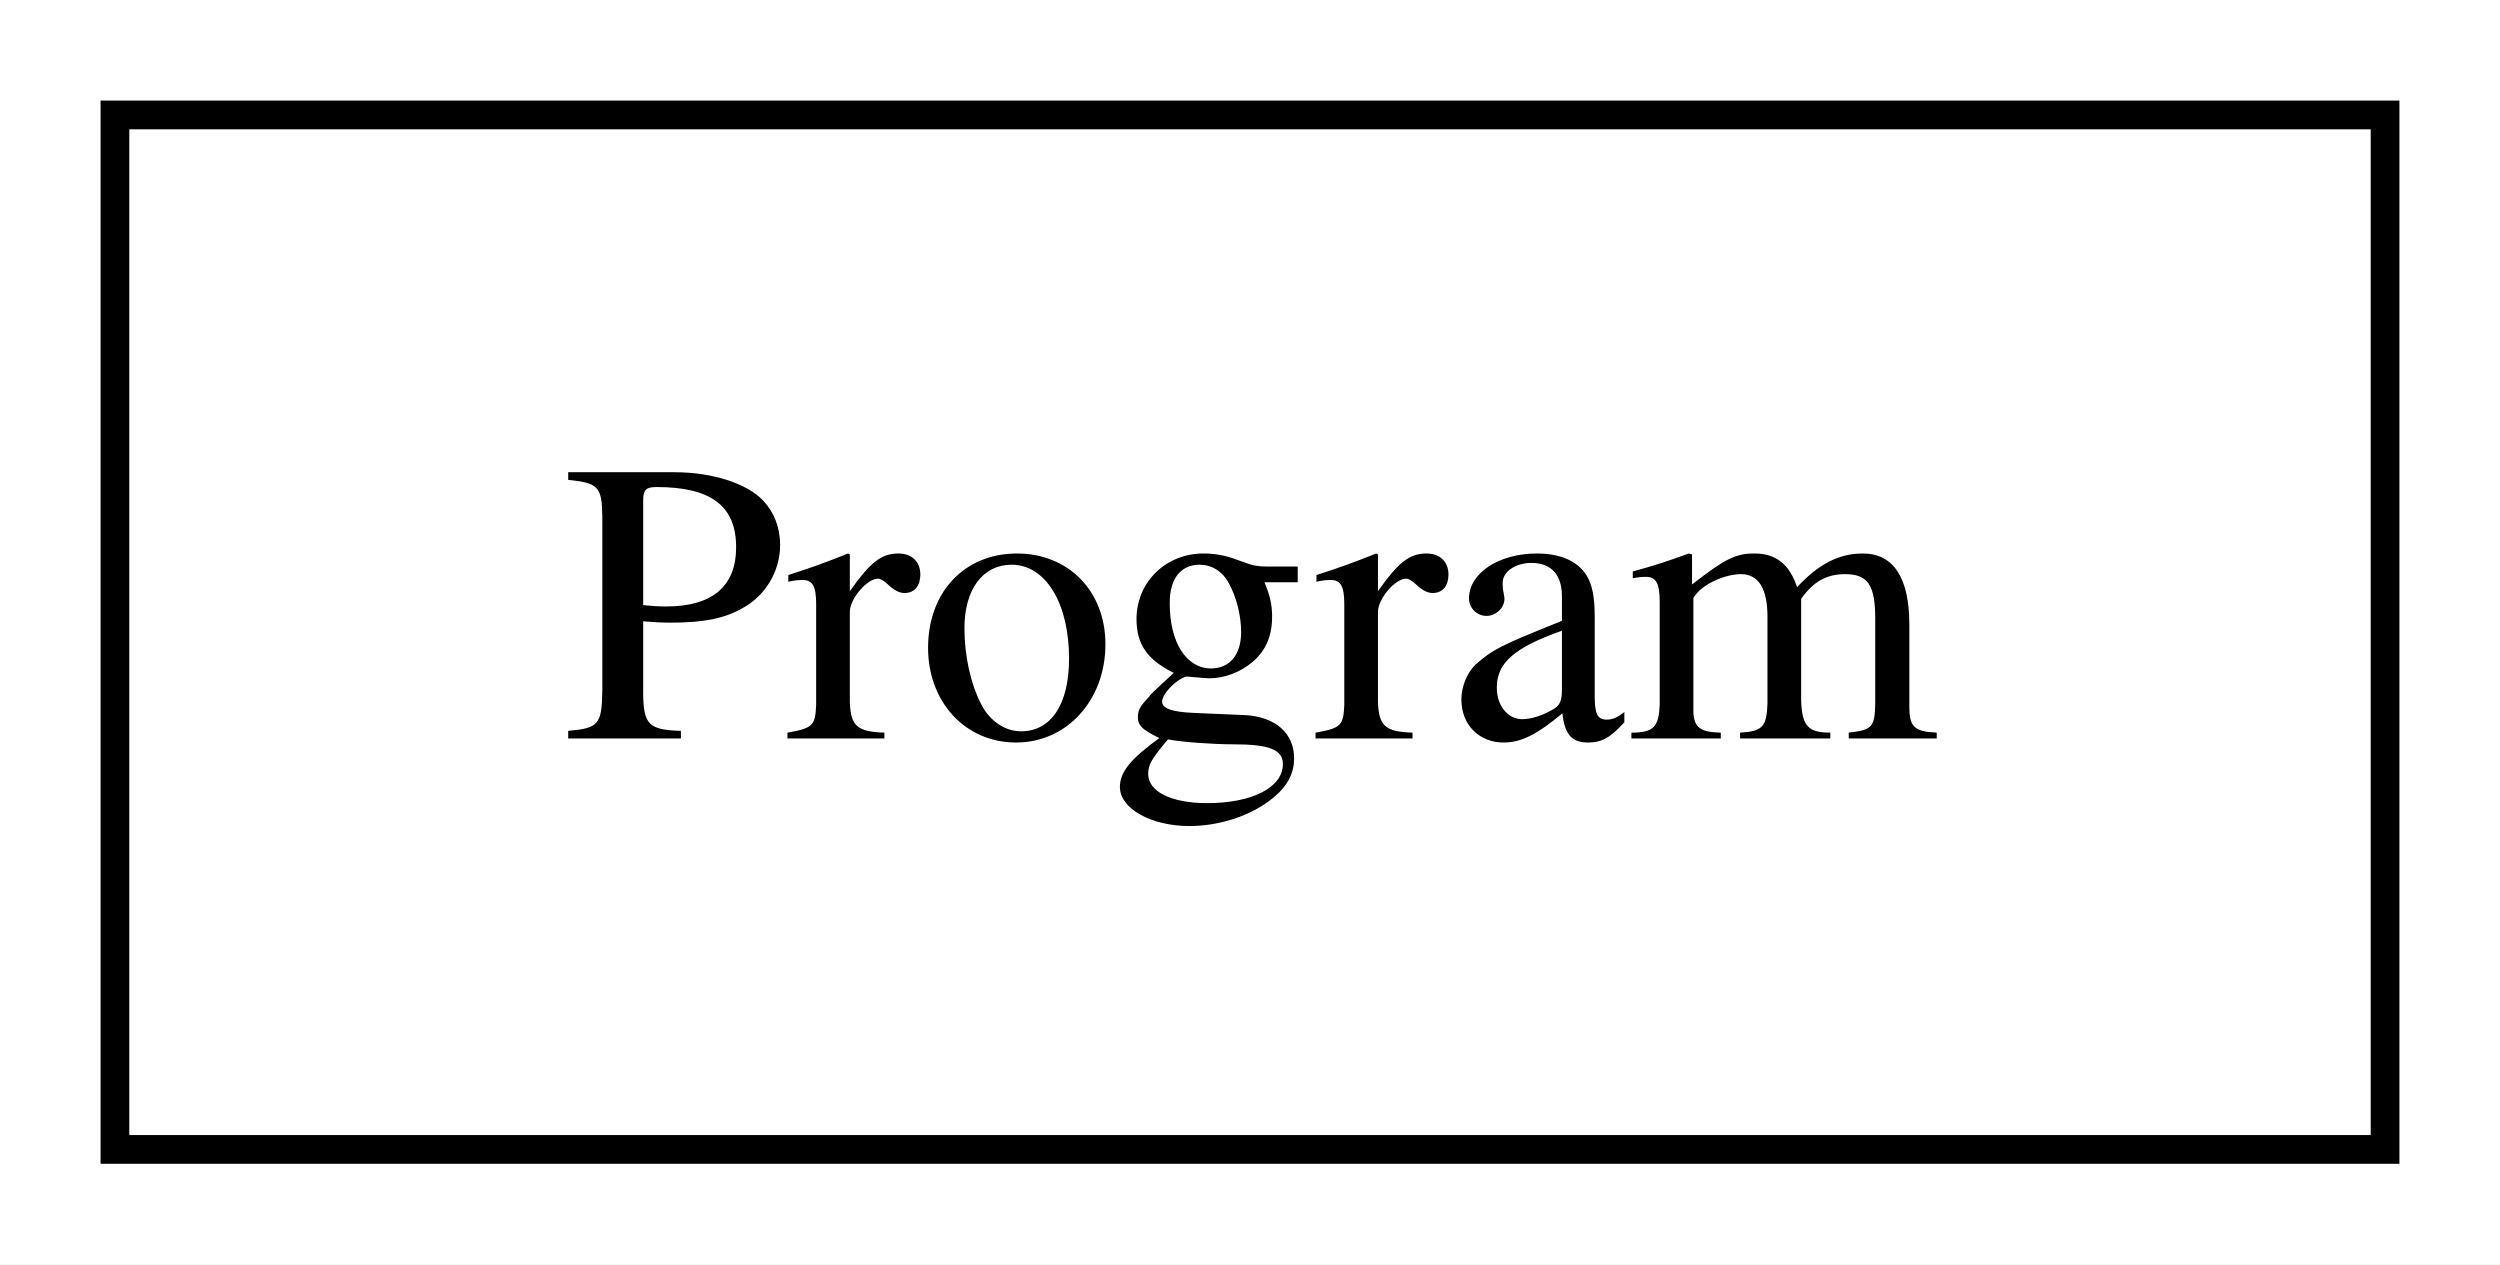
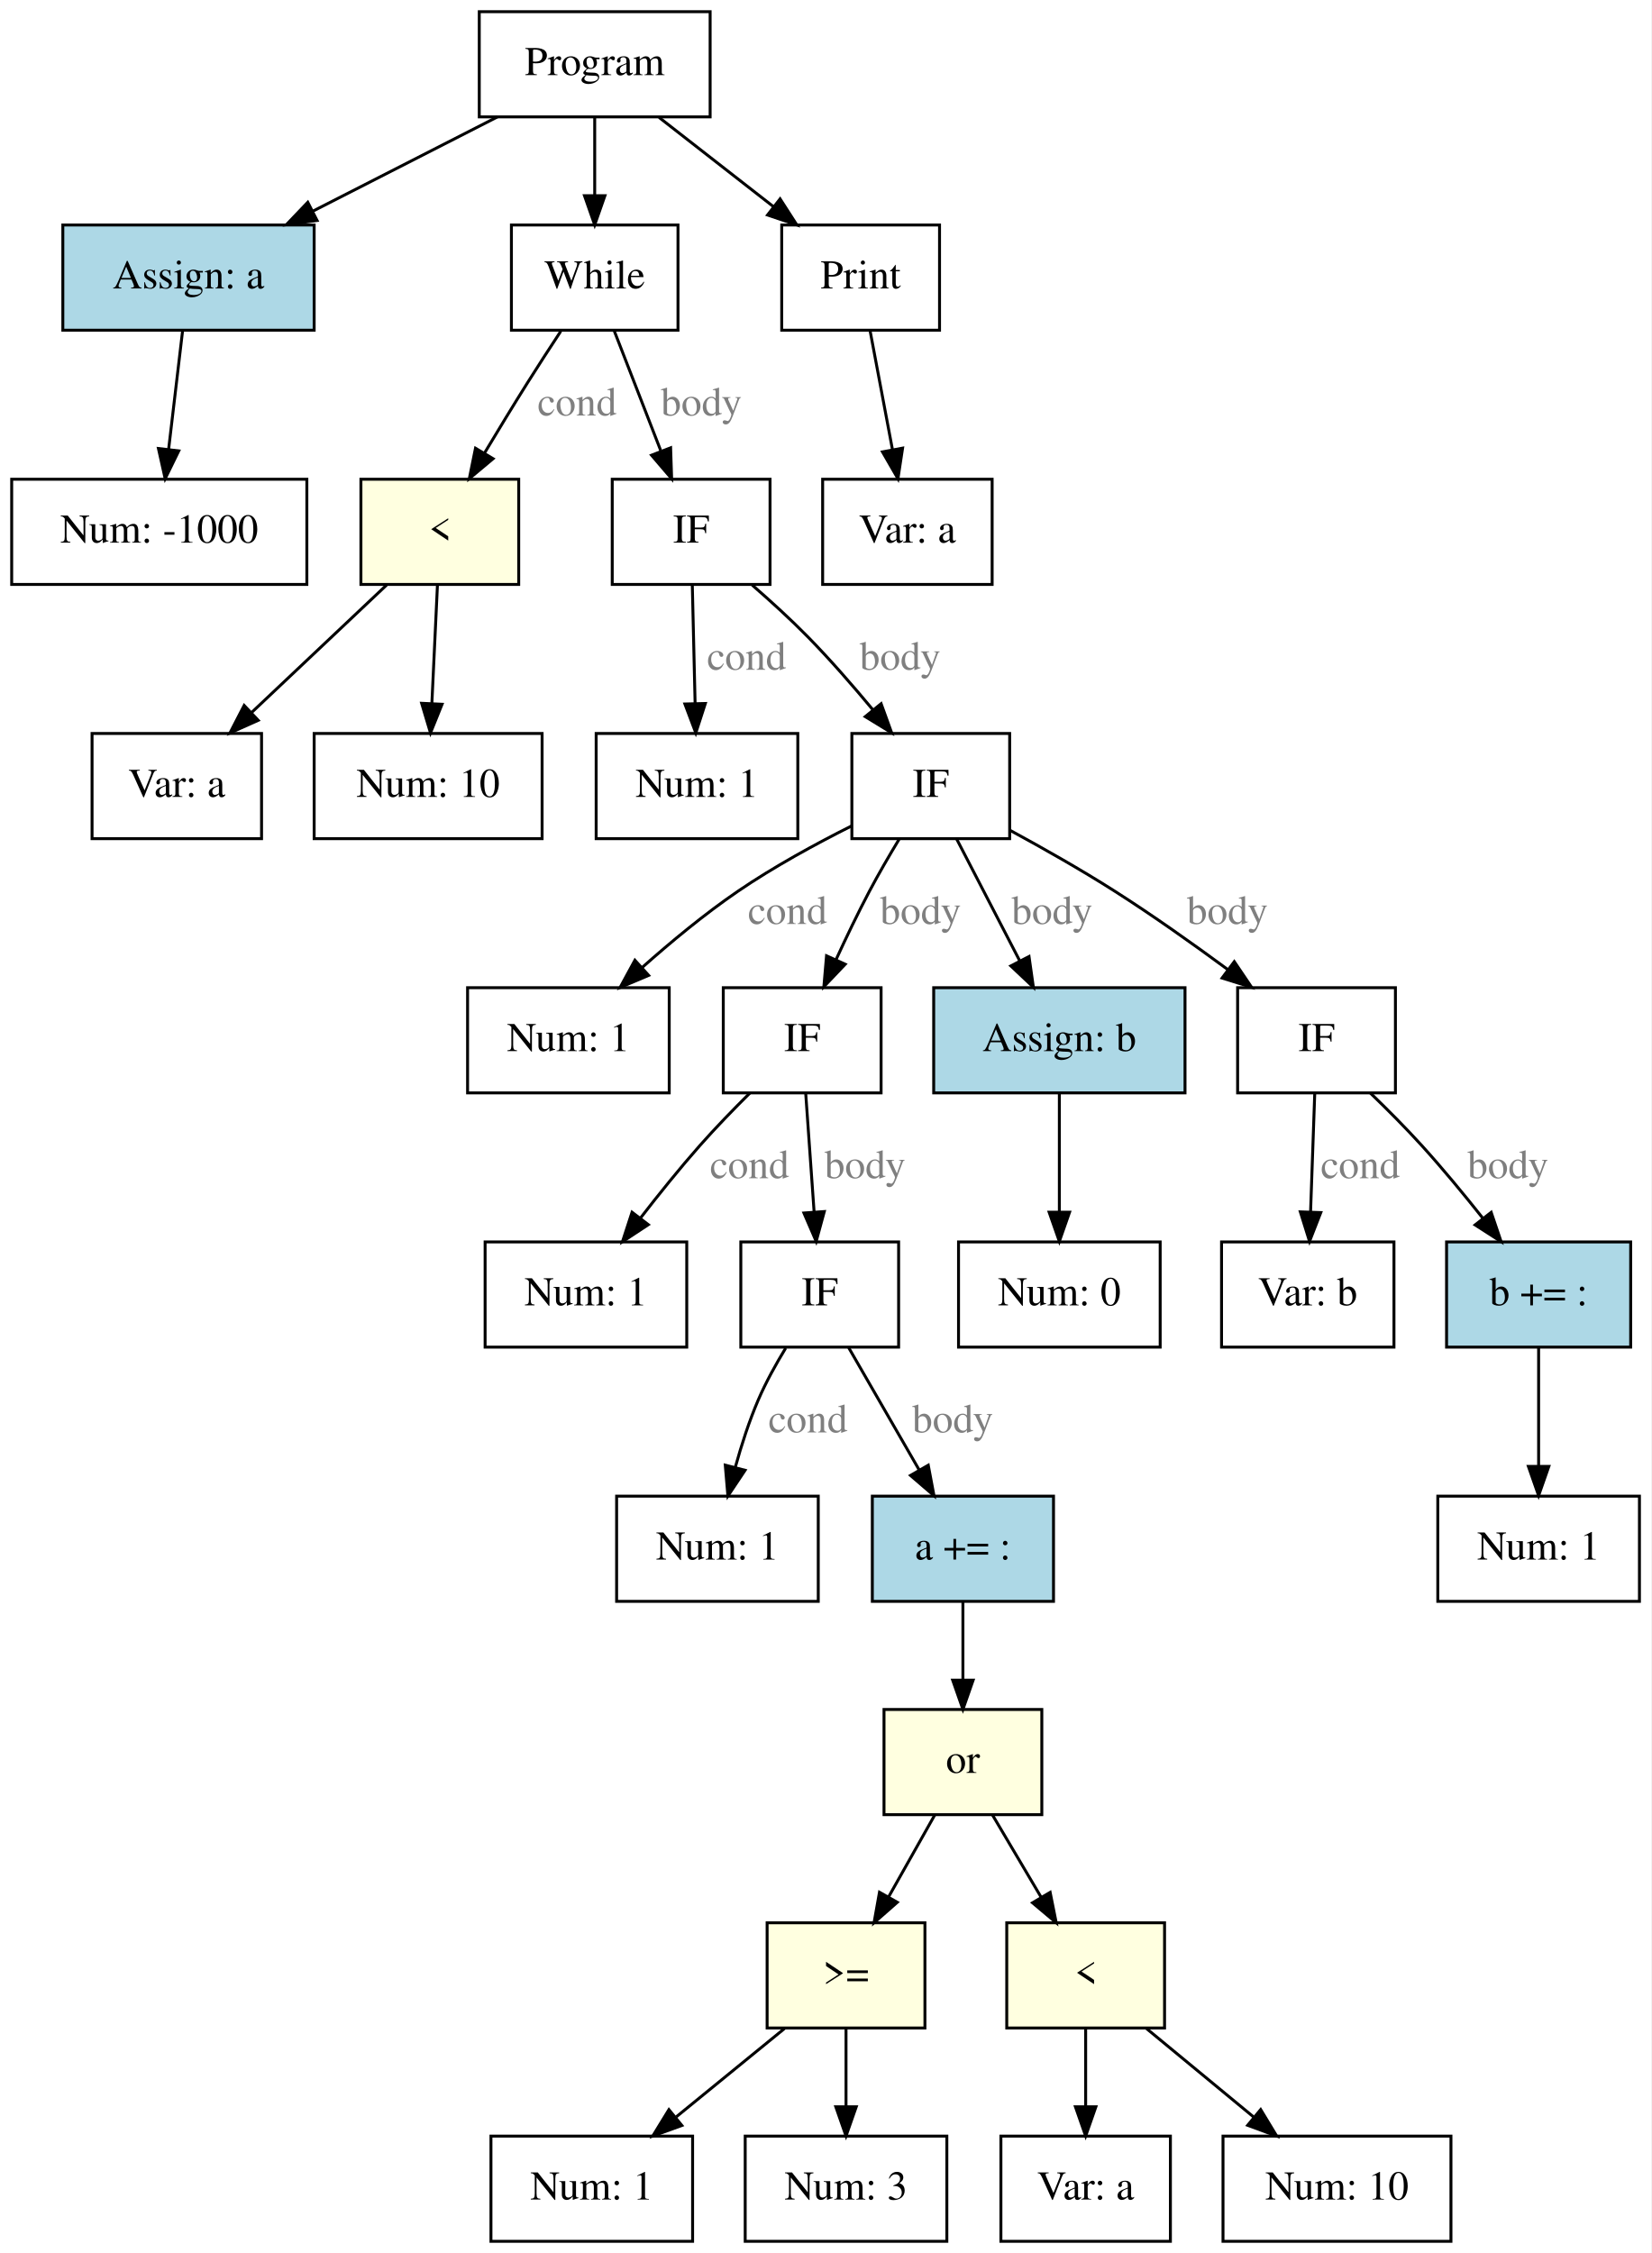
- <svg xmlns="http://www.w3.org/2000/svg" width="87pt" height="44pt" viewBox="0.00 0.00 87.00 44.00">
-   <g id="graph0" class="graph" transform="scale(1 1) rotate(0) translate(4 40)">
-     <polygon fill="white" stroke="transparent" points="-4,4 -4,-40 83,-40 83,4 -4,4" />
+ <svg xmlns="http://www.w3.org/2000/svg" width="565pt" height="771pt" viewBox="0.00 0.00 565.00 771.00">
+   <g id="graph0" class="graph" transform="scale(1 1) rotate(0) translate(4 767)">
+     <polygon fill="white" stroke="transparent" points="-4,4 -4,-767 561,-767 561,4 -4,4" />
    <g id="node1" class="node">
-       <polygon fill="none" stroke="black" points="79,-36 0,-36 0,0 79,0 79,-36" />
-       <text text-anchor="middle" x="39.5" y="-14.3" font-family="Times,serif" font-size="14.00">Program</text>
+       <polygon fill="none" stroke="black" points="239,-763 160,-763 160,-727 239,-727 239,-763" />
+       <text text-anchor="middle" x="199.5" y="-741.3" font-family="Times,serif" font-size="14.00">Program</text>
+     </g>
+     <g id="node2" class="node">
+       <polygon fill="lightblue" stroke="black" points="103.5,-690 17.5,-690 17.5,-654 103.5,-654 103.5,-690" />
+       <text text-anchor="middle" x="60.5" y="-668.3" font-family="Times,serif" font-size="14.00">Assign: a </text>
+     </g>
+     <g id="edge2" class="edge">
+       <path fill="none" stroke="black" d="M166.21,-726.99C147.26,-717.32 123.34,-705.1 103.04,-694.73" />
+       <polygon fill="black" stroke="black" points="104.5,-691.55 94,-690.11 101.32,-697.78 104.5,-691.55" />
+     </g>
+     <g id="node4" class="node">
+       <polygon fill="none" stroke="black" points="228,-690 171,-690 171,-654 228,-654 228,-690" />
+       <text text-anchor="middle" x="199.5" y="-668.3" font-family="Times,serif" font-size="14.00">While</text>
+     </g>
+     <g id="edge28" class="edge">
+       <path fill="none" stroke="black" d="M199.5,-726.81C199.5,-718.79 199.5,-709.05 199.5,-700.07" />
+       <polygon fill="black" stroke="black" points="203,-700.03 199.5,-690.03 196,-700.03 203,-700.03" />
+     </g>
+     <g id="node30" class="node">
+       <polygon fill="none" stroke="black" points="317.5,-690 263.5,-690 263.5,-654 317.5,-654 317.5,-690" />
+       <text text-anchor="middle" x="290.5" y="-668.3" font-family="Times,serif" font-size="14.00">Print</text>
+     </g>
+     <g id="edge30" class="edge">
+       <path fill="none" stroke="black" d="M221.53,-726.81C233.27,-717.66 247.87,-706.26 260.62,-696.32" />
+       <polygon fill="black" stroke="black" points="262.94,-698.94 268.67,-690.03 258.64,-693.42 262.94,-698.94" />
+     </g>
+     <g id="node3" class="node">
+       <polygon fill="none" stroke="black" points="101,-603 0,-603 0,-567 101,-567 101,-603" />
+       <text text-anchor="middle" x="50.5" y="-581.3" font-family="Times,serif" font-size="14.00">Num: -1000</text>
+     </g>
+     <g id="edge1" class="edge">
+       <path fill="none" stroke="black" d="M58.48,-653.8C57.11,-642.16 55.27,-626.55 53.7,-613.24" />
+       <polygon fill="black" stroke="black" points="57.17,-612.7 52.52,-603.18 50.21,-613.52 57.17,-612.7" />
+     </g>
+     <g id="node5" class="node">
+       <polygon fill="lightyellow" stroke="black" points="173.5,-603 119.5,-603 119.5,-567 173.5,-567 173.5,-603" />
+       <text text-anchor="middle" x="146.5" y="-581.3" font-family="Times,serif" font-size="14.00">&lt;</text>
+     </g>
+     <g id="edge5" class="edge">
+       <path fill="none" stroke="black" d="M187.89,-653.64C184.2,-648.04 180.14,-641.79 176.5,-636 171.62,-628.24 166.44,-619.71 161.78,-611.93" />
+       <polygon fill="black" stroke="black" points="164.73,-610.03 156.6,-603.23 158.71,-613.61 164.73,-610.03" />
+       <text text-anchor="middle" x="193.5" y="-624.8" font-family="Times,serif" font-size="14.00" fill="#7f7f7f">cond</text>
+     </g>
+     <g id="node8" class="node">
+       <polygon fill="none" stroke="black" points="259.5,-603 205.5,-603 205.5,-567 259.5,-567 259.5,-603" />
+       <text text-anchor="middle" x="232.5" y="-581.3" font-family="Times,serif" font-size="14.00">IF</text>
+     </g>
+     <g id="edge27" class="edge">
+       <path fill="none" stroke="black" d="M206.18,-653.8C210.74,-642.05 216.88,-626.24 222.08,-612.84" />
+       <polygon fill="black" stroke="black" points="225.48,-613.76 225.83,-603.18 218.95,-611.23 225.48,-613.76" />
+       <text text-anchor="middle" x="236" y="-624.8" font-family="Times,serif" font-size="14.00" fill="#7f7f7f">body</text>
+     </g>
+     <g id="node6" class="node">
+       <polygon fill="none" stroke="black" points="85.5,-516 27.5,-516 27.5,-480 85.5,-480 85.5,-516" />
+       <text text-anchor="middle" x="56.5" y="-494.3" font-family="Times,serif" font-size="14.00">Var: a</text>
+     </g>
+     <g id="edge3" class="edge">
+       <path fill="none" stroke="black" d="M128.29,-566.8C114.99,-554.24 96.79,-537.05 82.04,-523.12" />
+       <polygon fill="black" stroke="black" points="84.36,-520.5 74.69,-516.18 79.55,-525.59 84.36,-520.5" />
+     </g>
+     <g id="node7" class="node">
+       <polygon fill="none" stroke="black" points="181.5,-516 103.5,-516 103.5,-480 181.5,-480 181.5,-516" />
+       <text text-anchor="middle" x="142.5" y="-494.3" font-family="Times,serif" font-size="14.00">Num: 10</text>
+     </g>
+     <g id="edge4" class="edge">
+       <path fill="none" stroke="black" d="M145.69,-566.8C145.14,-555.16 144.41,-539.55 143.78,-526.24" />
+       <polygon fill="black" stroke="black" points="147.27,-526 143.31,-516.18 140.28,-526.33 147.27,-526" />
+     </g>
+     <g id="node9" class="node">
+       <polygon fill="none" stroke="black" points="269,-516 200,-516 200,-480 269,-480 269,-516" />
+       <text text-anchor="middle" x="234.5" y="-494.3" font-family="Times,serif" font-size="14.00">Num: 1</text>
+     </g>
+     <g id="edge6" class="edge">
+       <path fill="none" stroke="black" d="M232.9,-566.8C233.18,-555.16 233.55,-539.55 233.86,-526.24" />
+       <polygon fill="black" stroke="black" points="237.36,-526.26 234.1,-516.18 230.36,-526.09 237.36,-526.26" />
+       <text text-anchor="middle" x="251.5" y="-537.8" font-family="Times,serif" font-size="14.00" fill="#7f7f7f">cond</text>
+     </g>
+     <g id="node10" class="node">
+       <polygon fill="none" stroke="black" points="341.5,-516 287.5,-516 287.5,-480 341.5,-480 341.5,-516" />
+       <text text-anchor="middle" x="314.5" y="-494.3" font-family="Times,serif" font-size="14.00">IF</text>
+     </g>
+     <g id="edge26" class="edge">
+       <path fill="none" stroke="black" d="M253.4,-566.78C259.72,-561.29 266.56,-555.06 272.5,-549 280.12,-541.23 287.93,-532.25 294.72,-524.07" />
+       <polygon fill="black" stroke="black" points="297.51,-526.19 301.12,-516.23 292.08,-521.76 297.51,-526.19" />
+       <text text-anchor="middle" x="304" y="-537.8" font-family="Times,serif" font-size="14.00" fill="#7f7f7f">body</text>
+     </g>
+     <g id="node11" class="node">
+       <polygon fill="none" stroke="black" points="225,-429 156,-429 156,-393 225,-393 225,-429" />
+       <text text-anchor="middle" x="190.5" y="-407.3" font-family="Times,serif" font-size="14.00">Num: 1</text>
+     </g>
+     <g id="edge7" class="edge">
+       <path fill="none" stroke="black" d="M287.38,-484.34C275.13,-478.2 260.71,-470.34 248.5,-462 237.15,-454.25 225.51,-444.6 215.67,-435.86" />
+       <polygon fill="black" stroke="black" points="217.96,-433.21 208.2,-429.09 213.26,-438.4 217.96,-433.21" />
+       <text text-anchor="middle" x="265.5" y="-450.8" font-family="Times,serif" font-size="14.00" fill="#7f7f7f">cond</text>
+     </g>
+     <g id="node12" class="node">
+       <polygon fill="none" stroke="black" points="297.5,-429 243.5,-429 243.5,-393 297.5,-393 297.5,-429" />
+       <text text-anchor="middle" x="270.5" y="-407.3" font-family="Times,serif" font-size="14.00">IF</text>
+     </g>
+     <g id="edge19" class="edge">
+       <path fill="none" stroke="black" d="M303.65,-479.77C300.27,-474.17 296.61,-467.89 293.5,-462 289.55,-454.51 285.58,-446.22 282.07,-438.58" />
+       <polygon fill="black" stroke="black" points="285.22,-437.03 277.92,-429.35 278.83,-439.91 285.22,-437.03" />
+       <text text-anchor="middle" x="311" y="-450.8" font-family="Times,serif" font-size="14.00" fill="#7f7f7f">body</text>
+     </g>
+     <g id="node24" class="node">
+       <polygon fill="lightblue" stroke="black" points="401.5,-429 315.5,-429 315.5,-393 401.5,-393 401.5,-429" />
+       <text text-anchor="middle" x="358.5" y="-407.3" font-family="Times,serif" font-size="14.00">Assign: b </text>
+     </g>
+     <g id="edge21" class="edge">
+       <path fill="none" stroke="black" d="M323.4,-479.8C329.61,-467.82 337.99,-451.62 345.01,-438.06" />
+       <polygon fill="black" stroke="black" points="348.12,-439.67 349.61,-429.18 341.9,-436.45 348.12,-439.67" />
+       <text text-anchor="middle" x="356" y="-450.8" font-family="Times,serif" font-size="14.00" fill="#7f7f7f">body</text>
+     </g>
+     <g id="node26" class="node">
+       <polygon fill="none" stroke="black" points="473.5,-429 419.5,-429 419.5,-393 473.5,-393 473.5,-429" />
+       <text text-anchor="middle" x="446.5" y="-407.3" font-family="Times,serif" font-size="14.00">IF</text>
+     </g>
+     <g id="edge25" class="edge">
+       <path fill="none" stroke="black" d="M341.58,-482.88C352.87,-476.76 366,-469.33 377.5,-462 390.45,-453.75 404.25,-443.97 416.07,-435.26" />
+       <polygon fill="black" stroke="black" points="418.36,-437.92 424.29,-429.14 414.18,-432.3 418.36,-437.92" />
+       <text text-anchor="middle" x="416" y="-450.8" font-family="Times,serif" font-size="14.00" fill="#7f7f7f">body</text>
+     </g>
+     <g id="node13" class="node">
+       <polygon fill="none" stroke="black" points="231,-342 162,-342 162,-306 231,-306 231,-342" />
+       <text text-anchor="middle" x="196.5" y="-320.3" font-family="Times,serif" font-size="14.00">Num: 1</text>
+     </g>
+     <g id="edge8" class="edge">
+       <path fill="none" stroke="black" d="M252.62,-392.96C246.99,-387.38 240.85,-381.05 235.5,-375 228.57,-367.16 221.42,-358.26 215.15,-350.16" />
+       <polygon fill="black" stroke="black" points="217.85,-347.91 209,-342.08 212.28,-352.16 217.85,-347.91" />
+       <text text-anchor="middle" x="252.5" y="-363.8" font-family="Times,serif" font-size="14.00" fill="#7f7f7f">cond</text>
+     </g>
+     <g id="node14" class="node">
+       <polygon fill="none" stroke="black" points="303.5,-342 249.5,-342 249.5,-306 303.5,-306 303.5,-342" />
+       <text text-anchor="middle" x="276.5" y="-320.3" font-family="Times,serif" font-size="14.00">IF</text>
+     </g>
+     <g id="edge18" class="edge">
+       <path fill="none" stroke="black" d="M271.71,-392.8C272.54,-381.16 273.64,-365.55 274.58,-352.24" />
+       <polygon fill="black" stroke="black" points="278.07,-352.4 275.29,-342.18 271.09,-351.9 278.07,-352.4" />
+       <text text-anchor="middle" x="292" y="-363.8" font-family="Times,serif" font-size="14.00" fill="#7f7f7f">body</text>
+     </g>
+     <g id="node15" class="node">
+       <polygon fill="none" stroke="black" points="276,-255 207,-255 207,-219 276,-219 276,-255" />
+       <text text-anchor="middle" x="241.5" y="-233.3" font-family="Times,serif" font-size="14.00">Num: 1</text>
+     </g>
+     <g id="edge9" class="edge">
+       <path fill="none" stroke="black" d="M264.86,-305.68C261.52,-300.19 258.08,-293.99 255.5,-288 252.36,-280.71 249.73,-272.53 247.62,-264.92" />
+       <polygon fill="black" stroke="black" points="250.96,-263.86 245.08,-255.05 244.18,-265.61 250.96,-263.86" />
+       <text text-anchor="middle" x="272.5" y="-276.8" font-family="Times,serif" font-size="14.00" fill="#7f7f7f">cond</text>
+     </g>
+     <g id="node16" class="node">
+       <polygon fill="lightblue" stroke="black" points="356.5,-255 294.5,-255 294.5,-219 356.5,-219 356.5,-255" />
+       <text text-anchor="middle" x="325.5" y="-233.3" font-family="Times,serif" font-size="14.00">a += :</text>
+     </g>
+     <g id="edge17" class="edge">
+       <path fill="none" stroke="black" d="M286.42,-305.8C293.32,-293.82 302.66,-277.62 310.48,-264.06" />
+       <polygon fill="black" stroke="black" points="313.64,-265.59 315.6,-255.18 307.57,-262.09 313.64,-265.59" />
+       <text text-anchor="middle" x="322" y="-276.8" font-family="Times,serif" font-size="14.00" fill="#7f7f7f">body</text>
+     </g>
+     <g id="node17" class="node">
+       <polygon fill="lightyellow" stroke="black" points="352.5,-182 298.5,-182 298.5,-146 352.5,-146 352.5,-182" />
+       <text text-anchor="middle" x="325.5" y="-160.3" font-family="Times,serif" font-size="14.00">or</text>
+     </g>
+     <g id="edge16" class="edge">
+       <path fill="none" stroke="black" d="M325.5,-218.81C325.5,-210.79 325.5,-201.05 325.5,-192.07" />
+       <polygon fill="black" stroke="black" points="329,-192.03 325.5,-182.03 322,-192.03 329,-192.03" />
+     </g>
+     <g id="node18" class="node">
+       <polygon fill="lightyellow" stroke="black" points="312.5,-109 258.5,-109 258.5,-73 312.5,-73 312.5,-109" />
+       <text text-anchor="middle" x="285.5" y="-87.3" font-family="Times,serif" font-size="14.00">&gt;=</text>
+     </g>
+     <g id="edge12" class="edge">
+       <path fill="none" stroke="black" d="M315.82,-145.81C311.1,-137.44 305.33,-127.2 300.09,-117.9" />
+       <polygon fill="black" stroke="black" points="303.05,-116.02 295.09,-109.03 296.95,-119.46 303.05,-116.02" />
+     </g>
+     <g id="node21" class="node">
+       <polygon fill="lightyellow" stroke="black" points="394.5,-109 340.5,-109 340.5,-73 394.5,-73 394.5,-109" />
+       <text text-anchor="middle" x="367.5" y="-87.3" font-family="Times,serif" font-size="14.00">&lt;</text>
+     </g>
+     <g id="edge15" class="edge">
+       <path fill="none" stroke="black" d="M335.67,-145.81C340.62,-137.44 346.68,-127.2 352.18,-117.9" />
+       <polygon fill="black" stroke="black" points="355.35,-119.42 357.43,-109.03 349.32,-115.85 355.35,-119.42" />
+     </g>
+     <g id="node19" class="node">
+       <polygon fill="none" stroke="black" points="233,-36 164,-36 164,0 233,0 233,-36" />
+       <text text-anchor="middle" x="198.5" y="-14.3" font-family="Times,serif" font-size="14.00">Num: 1</text>
+     </g>
+     <g id="edge10" class="edge">
+       <path fill="none" stroke="black" d="M264.44,-72.81C253.33,-63.74 239.52,-52.48 227.42,-42.6" />
+       <polygon fill="black" stroke="black" points="229.33,-39.64 219.37,-36.03 224.9,-45.06 229.33,-39.64" />
+     </g>
+     <g id="node20" class="node">
+       <polygon fill="none" stroke="black" points="320,-36 251,-36 251,0 320,0 320,-36" />
+       <text text-anchor="middle" x="285.5" y="-14.3" font-family="Times,serif" font-size="14.00">Num: 3</text>
+     </g>
+     <g id="edge11" class="edge">
+       <path fill="none" stroke="black" d="M285.5,-72.81C285.5,-64.79 285.5,-55.05 285.5,-46.07" />
+       <polygon fill="black" stroke="black" points="289,-46.03 285.5,-36.03 282,-46.03 289,-46.03" />
+     </g>
+     <g id="node22" class="node">
+       <polygon fill="none" stroke="black" points="396.5,-36 338.5,-36 338.5,0 396.5,0 396.5,-36" />
+       <text text-anchor="middle" x="367.5" y="-14.3" font-family="Times,serif" font-size="14.00">Var: a</text>
+     </g>
+     <g id="edge13" class="edge">
+       <path fill="none" stroke="black" d="M367.5,-72.81C367.5,-64.79 367.5,-55.05 367.5,-46.07" />
+       <polygon fill="black" stroke="black" points="371,-46.03 367.5,-36.03 364,-46.03 371,-46.03" />
+     </g>
+     <g id="node23" class="node">
+       <polygon fill="none" stroke="black" points="492.5,-36 414.5,-36 414.5,0 492.5,0 492.5,-36" />
+       <text text-anchor="middle" x="453.5" y="-14.3" font-family="Times,serif" font-size="14.00">Num: 10</text>
+     </g>
+     <g id="edge14" class="edge">
+       <path fill="none" stroke="black" d="M388.32,-72.81C399.3,-63.74 412.95,-52.48 424.91,-42.6" />
+       <polygon fill="black" stroke="black" points="427.39,-45.09 432.87,-36.03 422.93,-39.7 427.39,-45.09" />
+     </g>
+     <g id="node25" class="node">
+       <polygon fill="none" stroke="black" points="393,-342 324,-342 324,-306 393,-306 393,-342" />
+       <text text-anchor="middle" x="358.5" y="-320.3" font-family="Times,serif" font-size="14.00">Num: 0</text>
+     </g>
+     <g id="edge20" class="edge">
+       <path fill="none" stroke="black" d="M358.5,-392.8C358.5,-381.16 358.5,-365.55 358.5,-352.24" />
+       <polygon fill="black" stroke="black" points="362,-352.18 358.5,-342.18 355,-352.18 362,-352.18" />
+     </g>
+     <g id="node27" class="node">
+       <polygon fill="none" stroke="black" points="473,-342 414,-342 414,-306 473,-306 473,-342" />
+       <text text-anchor="middle" x="443.5" y="-320.3" font-family="Times,serif" font-size="14.00">Var: b</text>
+     </g>
+     <g id="edge22" class="edge">
+       <path fill="none" stroke="black" d="M445.89,-392.8C445.48,-381.16 444.93,-365.55 444.46,-352.24" />
+       <polygon fill="black" stroke="black" points="447.96,-352.05 444.11,-342.18 440.96,-352.29 447.96,-352.05" />
+       <text text-anchor="middle" x="461.5" y="-363.8" font-family="Times,serif" font-size="14.00" fill="#7f7f7f">cond</text>
+     </g>
+     <g id="node28" class="node">
+       <polygon fill="lightblue" stroke="black" points="554,-342 491,-342 491,-306 554,-306 554,-342" />
+       <text text-anchor="middle" x="522.5" y="-320.3" font-family="Times,serif" font-size="14.00">b += :</text>
+     </g>
+     <g id="edge24" class="edge">
+       <path fill="none" stroke="black" d="M464.89,-392.98C470.68,-387.4 476.99,-381.07 482.5,-375 489.6,-367.18 496.94,-358.28 503.36,-350.18" />
+       <polygon fill="black" stroke="black" points="506.27,-352.13 509.67,-342.1 500.76,-347.82 506.27,-352.13" />
+       <text text-anchor="middle" x="512" y="-363.8" font-family="Times,serif" font-size="14.00" fill="#7f7f7f">body</text>
+     </g>
+     <g id="node29" class="node">
+       <polygon fill="none" stroke="black" points="557,-255 488,-255 488,-219 557,-219 557,-255" />
+       <text text-anchor="middle" x="522.5" y="-233.3" font-family="Times,serif" font-size="14.00">Num: 1</text>
+     </g>
+     <g id="edge23" class="edge">
+       <path fill="none" stroke="black" d="M522.5,-305.8C522.5,-294.16 522.5,-278.55 522.5,-265.24" />
+       <polygon fill="black" stroke="black" points="526,-265.18 522.5,-255.18 519,-265.18 526,-265.18" />
+     </g>
+     <g id="node31" class="node">
+       <polygon fill="none" stroke="black" points="335.5,-603 277.5,-603 277.5,-567 335.5,-567 335.5,-603" />
+       <text text-anchor="middle" x="306.5" y="-581.3" font-family="Times,serif" font-size="14.00">Var: a</text>
+     </g>
+     <g id="edge29" class="edge">
+       <path fill="none" stroke="black" d="M293.74,-653.8C295.93,-642.16 298.87,-626.55 301.37,-613.24" />
+       <polygon fill="black" stroke="black" points="304.86,-613.65 303.27,-603.18 297.98,-612.36 304.86,-613.65" />
    </g>
  </g>
</svg>
